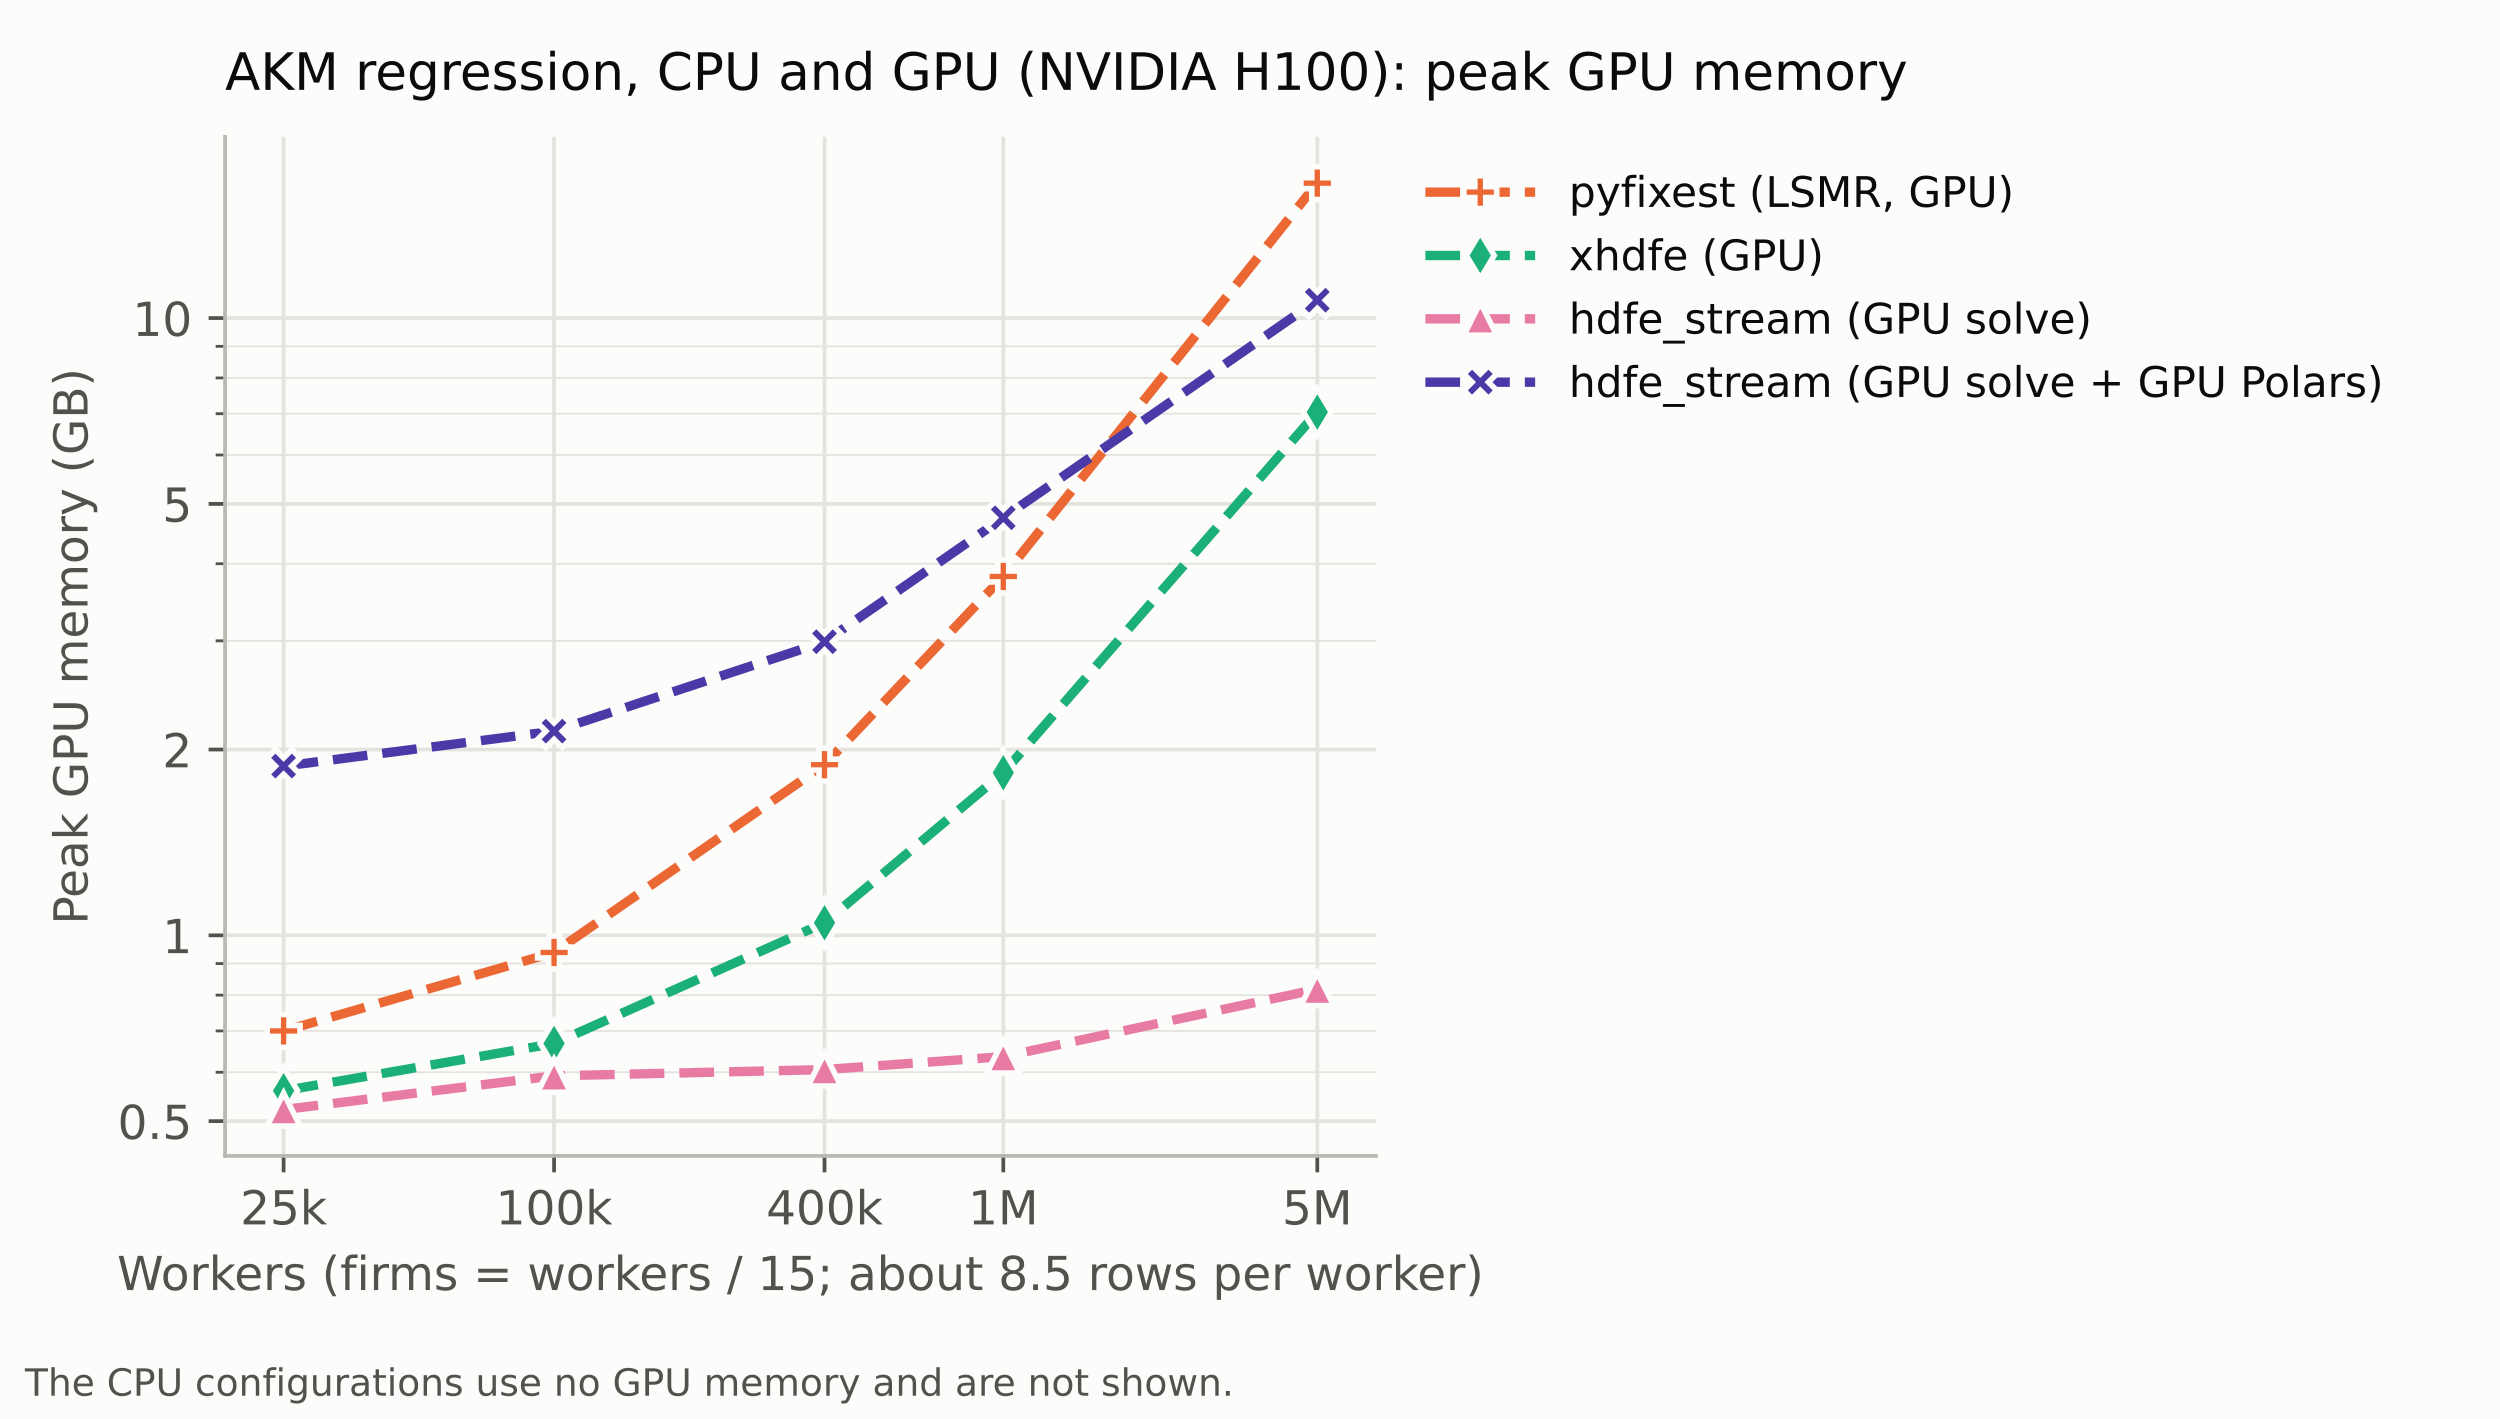
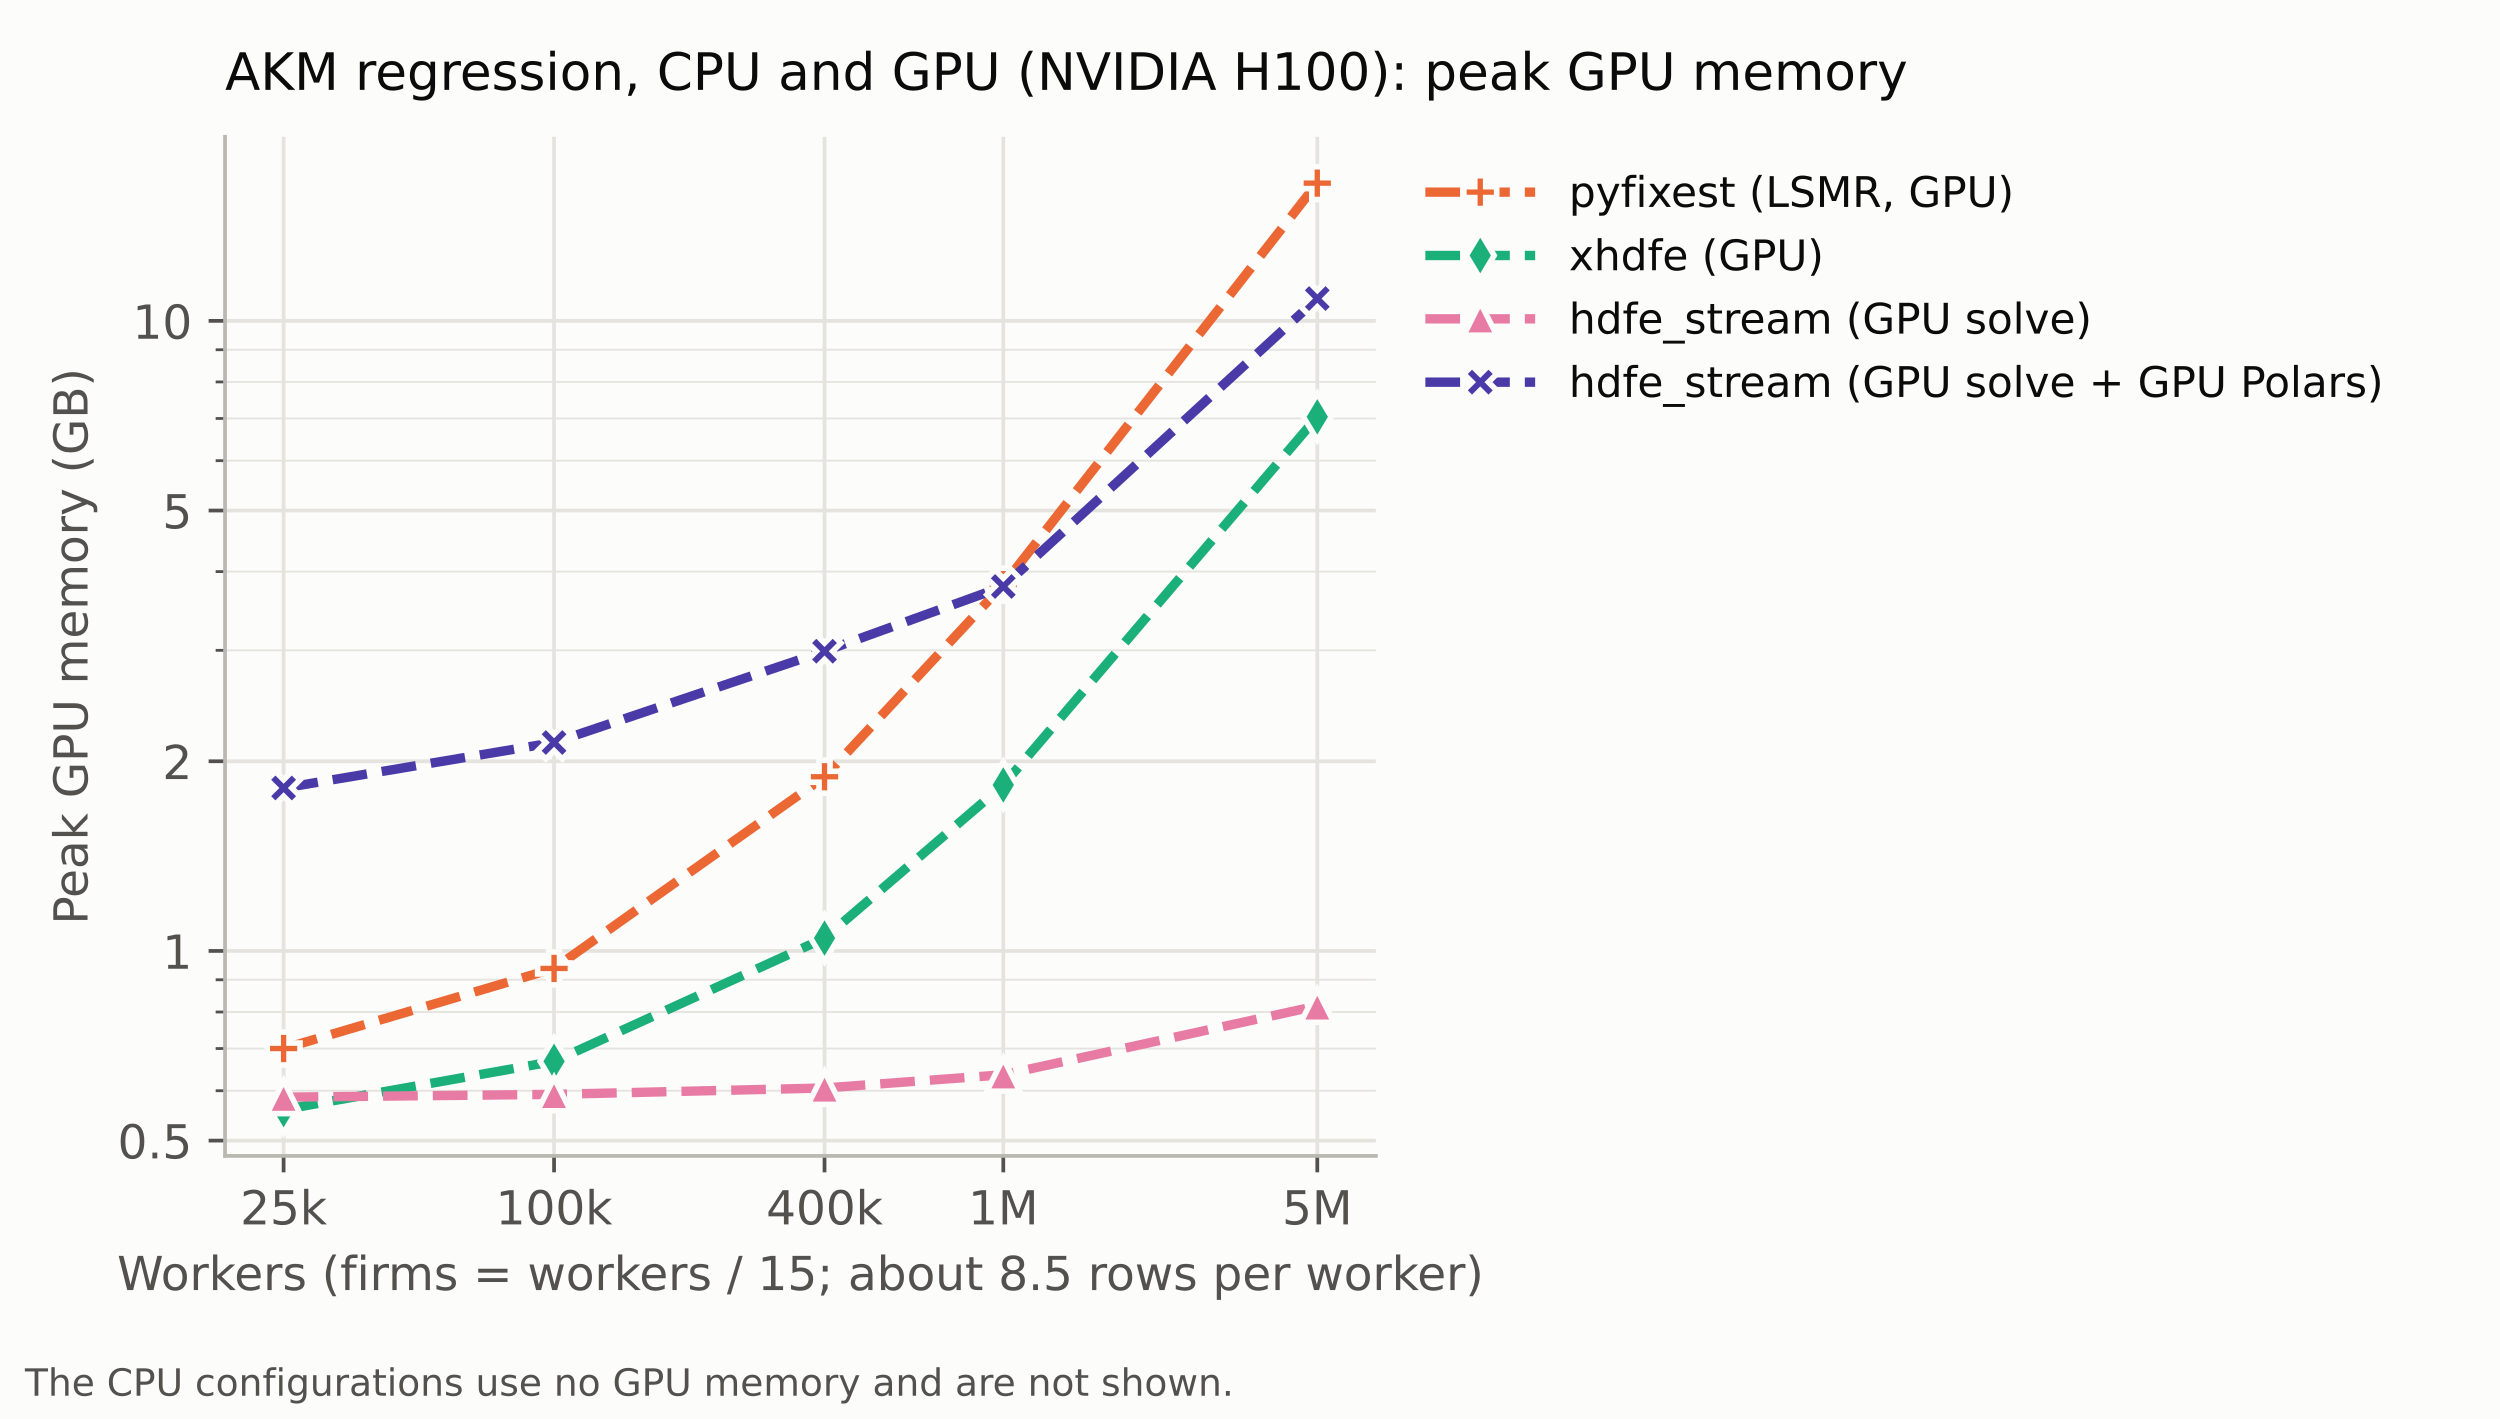
<svg xmlns="http://www.w3.org/2000/svg" xmlns:xlink="http://www.w3.org/1999/xlink" width="532.8pt" height="302.4pt" viewBox="0 0 532.8 302.4" version="1.1">
  <defs>
    <style type="text/css">*{stroke-linejoin: round; stroke-linecap: butt}</style>
  </defs>
  <g id="figure_1">
    <g id="patch_1">
      <path d="M 0 302.4  L 532.8 302.4  L 532.8 0  L 0 0  z " style="fill: #fcfcfb" />
    </g>
    <g id="axes_1">
      <g id="patch_2">
        <path d="M 47.962 246.347  L 293.22 246.347  L 293.22 29.157  L 47.962 29.157  z " style="fill: #fcfcfb" />
      </g>
      <g id="matplotlib.axis_1">
        <g id="xtick_1">
          <g id="line2d_1">
            <path d="M 60.441 246.347  L 60.441 29.157  " clip-path="url(#pf356102066)" style="fill: none; stroke: #e4e3de; stroke-width: 0.8; stroke-linecap: square" />
          </g>
          <g id="line2d_2">
            <defs>
              <path id="m8ed865f432" d="M 0 0  L 0 3.5  " style="stroke: #52514e; stroke-width: 0.8" />
            </defs>
            <g>
              <use xlink:href="#m8ed865f432" x="60.441" y="246.347" style="fill: #52514e; stroke: #52514e; stroke-width: 0.8" />
            </g>
          </g>
          <g id="text_1">
            <text style="font-size: 10px; font-family: 'DejaVu Sans', 'Bitstream Vera Sans', 'Computer Modern Sans Serif', 'Lucida Grande', 'Verdana', 'Geneva', 'Lucid', 'Arial', 'Helvetica', 'Avant Garde', sans-serif; text-anchor: middle; fill: #52514e" x="60.441" y="260.946" transform="rotate(-0 60.44051 260.9457)">25k</text>
          </g>
        </g>
        <g id="xtick_2">
          <g id="line2d_3">
            <path d="M 118.082 246.347  L 118.082 29.157  " clip-path="url(#pf356102066)" style="fill: none; stroke: #e4e3de; stroke-width: 0.8; stroke-linecap: square" />
          </g>
          <g id="line2d_4">
            <g>
              <use xlink:href="#m8ed865f432" x="118.082" y="246.347" style="fill: #52514e; stroke: #52514e; stroke-width: 0.8" />
            </g>
          </g>
          <g id="text_2">
            <text style="font-size: 10px; font-family: 'DejaVu Sans', 'Bitstream Vera Sans', 'Computer Modern Sans Serif', 'Lucida Grande', 'Verdana', 'Geneva', 'Lucid', 'Arial', 'Helvetica', 'Avant Garde', sans-serif; text-anchor: middle; fill: #52514e" x="118.082" y="260.946" transform="rotate(-0 118.0818 260.9457)">100k</text>
          </g>
        </g>
        <g id="xtick_3">
          <g id="line2d_5">
            <path d="M 175.723 246.347  L 175.723 29.157  " clip-path="url(#pf356102066)" style="fill: none; stroke: #e4e3de; stroke-width: 0.8; stroke-linecap: square" />
          </g>
          <g id="line2d_6">
            <g>
              <use xlink:href="#m8ed865f432" x="175.723" y="246.347" style="fill: #52514e; stroke: #52514e; stroke-width: 0.8" />
            </g>
          </g>
          <g id="text_3">
            <text style="font-size: 10px; font-family: 'DejaVu Sans', 'Bitstream Vera Sans', 'Computer Modern Sans Serif', 'Lucida Grande', 'Verdana', 'Geneva', 'Lucid', 'Arial', 'Helvetica', 'Avant Garde', sans-serif; text-anchor: middle; fill: #52514e" x="175.723" y="260.946" transform="rotate(-0 175.7231 260.9457)">400k</text>
          </g>
        </g>
        <g id="xtick_4">
          <g id="line2d_7">
            <path d="M 213.822 246.347  L 213.822 29.157  " clip-path="url(#pf356102066)" style="fill: none; stroke: #e4e3de; stroke-width: 0.8; stroke-linecap: square" />
          </g>
          <g id="line2d_8">
            <g>
              <use xlink:href="#m8ed865f432" x="213.822" y="246.347" style="fill: #52514e; stroke: #52514e; stroke-width: 0.8" />
            </g>
          </g>
          <g id="text_4">
            <text style="font-size: 10px; font-family: 'DejaVu Sans', 'Bitstream Vera Sans', 'Computer Modern Sans Serif', 'Lucida Grande', 'Verdana', 'Geneva', 'Lucid', 'Arial', 'Helvetica', 'Avant Garde', sans-serif; text-anchor: middle; fill: #52514e" x="213.822" y="260.945" transform="rotate(-0 213.8219 260.945)">1M</text>
          </g>
        </g>
        <g id="xtick_5">
          <g id="line2d_9">
            <path d="M 280.741 246.347  L 280.741 29.157  " clip-path="url(#pf356102066)" style="fill: none; stroke: #e4e3de; stroke-width: 0.8; stroke-linecap: square" />
          </g>
          <g id="line2d_10">
            <g>
              <use xlink:href="#m8ed865f432" x="280.741" y="246.347" style="fill: #52514e; stroke: #52514e; stroke-width: 0.8" />
            </g>
          </g>
          <g id="text_5">
            <text style="font-size: 10px; font-family: 'DejaVu Sans', 'Bitstream Vera Sans', 'Computer Modern Sans Serif', 'Lucida Grande', 'Verdana', 'Geneva', 'Lucid', 'Arial', 'Helvetica', 'Avant Garde', sans-serif; text-anchor: middle; fill: #52514e" x="280.741" y="260.945" transform="rotate(-0 280.7414 260.945)">5M</text>
          </g>
        </g>
        <g id="text_6">
          <text style="font-size: 10px; font-family: 'DejaVu Sans', 'Bitstream Vera Sans', 'Computer Modern Sans Serif', 'Lucida Grande', 'Verdana', 'Geneva', 'Lucid', 'Arial', 'Helvetica', 'Avant Garde', sans-serif; text-anchor: middle; fill: #52514e" x="170.591" y="274.947" transform="rotate(-0 170.5909 274.9465)">Workers (firms = workers / 15; about 8.5 rows per worker)</text>
        </g>
      </g>
      <g id="matplotlib.axis_2">
        <g id="ytick_1">
          <g id="line2d_11">
-             <path d="M 47.962 238.935  L 293.22 238.935  " clip-path="url(#pf356102066)" style="fill: none; stroke: #e4e3de; stroke-width: 0.8; stroke-linecap: square" />
+             <path d="M 47.962 243.084  L 293.22 243.084  " clip-path="url(#pf356102066)" style="fill: none; stroke: #e4e3de; stroke-width: 0.8; stroke-linecap: square" />
          </g>
          <g id="line2d_12">
            <defs>
              <path id="mcf4f93b4a9" d="M 0 0  L -3.5 0  " style="stroke: #52514e; stroke-width: 0.8" />
            </defs>
            <g>
-               <use xlink:href="#mcf4f93b4a9" x="47.962" y="238.935" style="fill: #52514e; stroke: #52514e; stroke-width: 0.8" />
+               <use xlink:href="#mcf4f93b4a9" x="47.962" y="243.084" style="fill: #52514e; stroke: #52514e; stroke-width: 0.8" />
            </g>
          </g>
          <g id="text_7">
-             <text style="font-size: 10px; font-family: 'DejaVu Sans', 'Bitstream Vera Sans', 'Computer Modern Sans Serif', 'Lucida Grande', 'Verdana', 'Geneva', 'Lucid', 'Arial', 'Helvetica', 'Avant Garde', sans-serif; text-anchor: end; fill: #52514e" x="40.962" y="242.734" transform="rotate(-0 40.96234 242.7338)">0.5</text>
+             <text style="font-size: 10px; font-family: 'DejaVu Sans', 'Bitstream Vera Sans', 'Computer Modern Sans Serif', 'Lucida Grande', 'Verdana', 'Geneva', 'Lucid', 'Arial', 'Helvetica', 'Avant Garde', sans-serif; text-anchor: end; fill: #52514e" x="40.962" y="246.883" transform="rotate(-0 40.96234 246.8826)">0.5</text>
          </g>
        </g>
        <g id="ytick_2">
          <g id="line2d_13">
-             <path d="M 47.962 199.336  L 293.22 199.336  " clip-path="url(#pf356102066)" style="fill: none; stroke: #e4e3de; stroke-width: 0.8; stroke-linecap: square" />
+             <path d="M 47.962 202.663  L 293.22 202.663  " clip-path="url(#pf356102066)" style="fill: none; stroke: #e4e3de; stroke-width: 0.8; stroke-linecap: square" />
          </g>
          <g id="line2d_14">
            <g>
-               <use xlink:href="#mcf4f93b4a9" x="47.962" y="199.336" style="fill: #52514e; stroke: #52514e; stroke-width: 0.8" />
+               <use xlink:href="#mcf4f93b4a9" x="47.962" y="202.663" style="fill: #52514e; stroke: #52514e; stroke-width: 0.8" />
            </g>
          </g>
          <g id="text_8">
-             <text style="font-size: 10px; font-family: 'DejaVu Sans', 'Bitstream Vera Sans', 'Computer Modern Sans Serif', 'Lucida Grande', 'Verdana', 'Geneva', 'Lucid', 'Arial', 'Helvetica', 'Avant Garde', sans-serif; text-anchor: end; fill: #52514e" x="40.962" y="203.135" transform="rotate(-0 40.96234 203.1348)">1</text>
+             <text style="font-size: 10px; font-family: 'DejaVu Sans', 'Bitstream Vera Sans', 'Computer Modern Sans Serif', 'Lucida Grande', 'Verdana', 'Geneva', 'Lucid', 'Arial', 'Helvetica', 'Avant Garde', sans-serif; text-anchor: end; fill: #52514e" x="40.962" y="206.462" transform="rotate(-0 40.96234 206.4618)">1</text>
          </g>
        </g>
        <g id="ytick_3">
          <g id="line2d_15">
-             <path d="M 47.962 159.737  L 293.22 159.737  " clip-path="url(#pf356102066)" style="fill: none; stroke: #e4e3de; stroke-width: 0.8; stroke-linecap: square" />
+             <path d="M 47.962 162.242  L 293.22 162.242  " clip-path="url(#pf356102066)" style="fill: none; stroke: #e4e3de; stroke-width: 0.8; stroke-linecap: square" />
          </g>
          <g id="line2d_16">
            <g>
-               <use xlink:href="#mcf4f93b4a9" x="47.962" y="159.737" style="fill: #52514e; stroke: #52514e; stroke-width: 0.8" />
+               <use xlink:href="#mcf4f93b4a9" x="47.962" y="162.242" style="fill: #52514e; stroke: #52514e; stroke-width: 0.8" />
            </g>
          </g>
          <g id="text_9">
-             <text style="font-size: 10px; font-family: 'DejaVu Sans', 'Bitstream Vera Sans', 'Computer Modern Sans Serif', 'Lucida Grande', 'Verdana', 'Geneva', 'Lucid', 'Arial', 'Helvetica', 'Avant Garde', sans-serif; text-anchor: end; fill: #52514e" x="40.962" y="163.536" transform="rotate(-0 40.96234 163.5358)">2</text>
+             <text style="font-size: 10px; font-family: 'DejaVu Sans', 'Bitstream Vera Sans', 'Computer Modern Sans Serif', 'Lucida Grande', 'Verdana', 'Geneva', 'Lucid', 'Arial', 'Helvetica', 'Avant Garde', sans-serif; text-anchor: end; fill: #52514e" x="40.962" y="166.041" transform="rotate(-0 40.96234 166.0409)">2</text>
          </g>
        </g>
        <g id="ytick_4">
          <g id="line2d_17">
-             <path d="M 47.962 107.39  L 293.22 107.39  " clip-path="url(#pf356102066)" style="fill: none; stroke: #e4e3de; stroke-width: 0.8; stroke-linecap: square" />
+             <path d="M 47.962 108.809  L 293.22 108.809  " clip-path="url(#pf356102066)" style="fill: none; stroke: #e4e3de; stroke-width: 0.8; stroke-linecap: square" />
          </g>
          <g id="line2d_18">
            <g>
-               <use xlink:href="#mcf4f93b4a9" x="47.962" y="107.39" style="fill: #52514e; stroke: #52514e; stroke-width: 0.8" />
+               <use xlink:href="#mcf4f93b4a9" x="47.962" y="108.809" style="fill: #52514e; stroke: #52514e; stroke-width: 0.8" />
            </g>
          </g>
          <g id="text_10">
-             <text style="font-size: 10px; font-family: 'DejaVu Sans', 'Bitstream Vera Sans', 'Computer Modern Sans Serif', 'Lucida Grande', 'Verdana', 'Geneva', 'Lucid', 'Arial', 'Helvetica', 'Avant Garde', sans-serif; text-anchor: end; fill: #52514e" x="40.962" y="111.189" transform="rotate(-0 40.96234 111.1887)">5</text>
+             <text style="font-size: 10px; font-family: 'DejaVu Sans', 'Bitstream Vera Sans', 'Computer Modern Sans Serif', 'Lucida Grande', 'Verdana', 'Geneva', 'Lucid', 'Arial', 'Helvetica', 'Avant Garde', sans-serif; text-anchor: end; fill: #52514e" x="40.962" y="112.607" transform="rotate(-0 40.96234 112.6074)">5</text>
          </g>
        </g>
        <g id="ytick_5">
          <g id="line2d_19">
-             <path d="M 47.962 67.791  L 293.22 67.791  " clip-path="url(#pf356102066)" style="fill: none; stroke: #e4e3de; stroke-width: 0.8; stroke-linecap: square" />
+             <path d="M 47.962 68.388  L 293.22 68.388  " clip-path="url(#pf356102066)" style="fill: none; stroke: #e4e3de; stroke-width: 0.8; stroke-linecap: square" />
          </g>
          <g id="line2d_20">
            <g>
-               <use xlink:href="#mcf4f93b4a9" x="47.962" y="67.791" style="fill: #52514e; stroke: #52514e; stroke-width: 0.8" />
+               <use xlink:href="#mcf4f93b4a9" x="47.962" y="68.388" style="fill: #52514e; stroke: #52514e; stroke-width: 0.8" />
            </g>
          </g>
          <g id="text_11">
-             <text style="font-size: 10px; font-family: 'DejaVu Sans', 'Bitstream Vera Sans', 'Computer Modern Sans Serif', 'Lucida Grande', 'Verdana', 'Geneva', 'Lucid', 'Arial', 'Helvetica', 'Avant Garde', sans-serif; text-anchor: end; fill: #52514e" x="40.962" y="71.59" transform="rotate(-0 40.96234 71.58962)">10</text>
+             <text style="font-size: 10px; font-family: 'DejaVu Sans', 'Bitstream Vera Sans', 'Computer Modern Sans Serif', 'Lucida Grande', 'Verdana', 'Geneva', 'Lucid', 'Arial', 'Helvetica', 'Avant Garde', sans-serif; text-anchor: end; fill: #52514e" x="40.962" y="72.187" transform="rotate(-0 40.96234 72.18653)">10</text>
          </g>
        </g>
        <g id="ytick_6">
          <g id="line2d_21">
-             <path d="M 47.962 228.519  L 293.22 228.519  " clip-path="url(#pf356102066)" style="fill: none; stroke: #e4e3de; stroke-width: 0.4; stroke-linecap: square" />
+             <path d="M 47.962 232.452  L 293.22 232.452  " clip-path="url(#pf356102066)" style="fill: none; stroke: #e4e3de; stroke-width: 0.4; stroke-linecap: square" />
          </g>
          <g id="line2d_22">
            <defs>
              <path id="mec2caca15e" d="M 0 0  L -2 0  " style="stroke: #52514e; stroke-width: 0.6" />
            </defs>
            <g>
-               <use xlink:href="#mec2caca15e" x="47.962" y="228.519" style="fill: #52514e; stroke: #52514e; stroke-width: 0.6" />
+               <use xlink:href="#mec2caca15e" x="47.962" y="232.452" style="fill: #52514e; stroke: #52514e; stroke-width: 0.6" />
            </g>
          </g>
        </g>
        <g id="ytick_7">
          <g id="line2d_23">
-             <path d="M 47.962 219.713  L 293.22 219.713  " clip-path="url(#pf356102066)" style="fill: none; stroke: #e4e3de; stroke-width: 0.4; stroke-linecap: square" />
+             <path d="M 47.962 223.462  L 293.22 223.462  " clip-path="url(#pf356102066)" style="fill: none; stroke: #e4e3de; stroke-width: 0.4; stroke-linecap: square" />
          </g>
          <g id="line2d_24">
            <g>
-               <use xlink:href="#mec2caca15e" x="47.962" y="219.713" style="fill: #52514e; stroke: #52514e; stroke-width: 0.6" />
+               <use xlink:href="#mec2caca15e" x="47.962" y="223.462" style="fill: #52514e; stroke: #52514e; stroke-width: 0.6" />
            </g>
          </g>
        </g>
        <g id="ytick_8">
          <g id="line2d_25">
-             <path d="M 47.962 212.084  L 293.22 212.084  " clip-path="url(#pf356102066)" style="fill: none; stroke: #e4e3de; stroke-width: 0.4; stroke-linecap: square" />
+             <path d="M 47.962 215.676  L 293.22 215.676  " clip-path="url(#pf356102066)" style="fill: none; stroke: #e4e3de; stroke-width: 0.4; stroke-linecap: square" />
          </g>
          <g id="line2d_26">
            <g>
-               <use xlink:href="#mec2caca15e" x="47.962" y="212.084" style="fill: #52514e; stroke: #52514e; stroke-width: 0.6" />
+               <use xlink:href="#mec2caca15e" x="47.962" y="215.676" style="fill: #52514e; stroke: #52514e; stroke-width: 0.6" />
            </g>
          </g>
        </g>
        <g id="ytick_9">
          <g id="line2d_27">
-             <path d="M 47.962 205.355  L 293.22 205.355  " clip-path="url(#pf356102066)" style="fill: none; stroke: #e4e3de; stroke-width: 0.4; stroke-linecap: square" />
+             <path d="M 47.962 208.807  L 293.22 208.807  " clip-path="url(#pf356102066)" style="fill: none; stroke: #e4e3de; stroke-width: 0.4; stroke-linecap: square" />
          </g>
          <g id="line2d_28">
            <g>
-               <use xlink:href="#mec2caca15e" x="47.962" y="205.355" style="fill: #52514e; stroke: #52514e; stroke-width: 0.6" />
+               <use xlink:href="#mec2caca15e" x="47.962" y="208.807" style="fill: #52514e; stroke: #52514e; stroke-width: 0.6" />
            </g>
          </g>
        </g>
        <g id="ytick_10">
          <g id="line2d_29">
-             <path d="M 47.962 136.573  L 293.22 136.573  " clip-path="url(#pf356102066)" style="fill: none; stroke: #e4e3de; stroke-width: 0.4; stroke-linecap: square" />
+             <path d="M 47.962 138.597  L 293.22 138.597  " clip-path="url(#pf356102066)" style="fill: none; stroke: #e4e3de; stroke-width: 0.4; stroke-linecap: square" />
          </g>
          <g id="line2d_30">
            <g>
-               <use xlink:href="#mec2caca15e" x="47.962" y="136.573" style="fill: #52514e; stroke: #52514e; stroke-width: 0.6" />
+               <use xlink:href="#mec2caca15e" x="47.962" y="138.597" style="fill: #52514e; stroke: #52514e; stroke-width: 0.6" />
            </g>
          </g>
        </g>
        <g id="ytick_11">
          <g id="line2d_31">
-             <path d="M 47.962 120.138  L 293.22 120.138  " clip-path="url(#pf356102066)" style="fill: none; stroke: #e4e3de; stroke-width: 0.4; stroke-linecap: square" />
+             <path d="M 47.962 121.821  L 293.22 121.821  " clip-path="url(#pf356102066)" style="fill: none; stroke: #e4e3de; stroke-width: 0.4; stroke-linecap: square" />
          </g>
          <g id="line2d_32">
            <g>
-               <use xlink:href="#mec2caca15e" x="47.962" y="120.138" style="fill: #52514e; stroke: #52514e; stroke-width: 0.6" />
+               <use xlink:href="#mec2caca15e" x="47.962" y="121.821" style="fill: #52514e; stroke: #52514e; stroke-width: 0.6" />
            </g>
          </g>
        </g>
        <g id="ytick_12">
          <g id="line2d_33">
-             <path d="M 47.962 96.974  L 293.22 96.974  " clip-path="url(#pf356102066)" style="fill: none; stroke: #e4e3de; stroke-width: 0.4; stroke-linecap: square" />
+             <path d="M 47.962 98.176  L 293.22 98.176  " clip-path="url(#pf356102066)" style="fill: none; stroke: #e4e3de; stroke-width: 0.4; stroke-linecap: square" />
          </g>
          <g id="line2d_34">
            <g>
-               <use xlink:href="#mec2caca15e" x="47.962" y="96.974" style="fill: #52514e; stroke: #52514e; stroke-width: 0.6" />
+               <use xlink:href="#mec2caca15e" x="47.962" y="98.176" style="fill: #52514e; stroke: #52514e; stroke-width: 0.6" />
            </g>
          </g>
        </g>
        <g id="ytick_13">
          <g id="line2d_35">
-             <path d="M 47.962 88.167  L 293.22 88.167  " clip-path="url(#pf356102066)" style="fill: none; stroke: #e4e3de; stroke-width: 0.4; stroke-linecap: square" />
+             <path d="M 47.962 89.187  L 293.22 89.187  " clip-path="url(#pf356102066)" style="fill: none; stroke: #e4e3de; stroke-width: 0.4; stroke-linecap: square" />
          </g>
          <g id="line2d_36">
            <g>
-               <use xlink:href="#mec2caca15e" x="47.962" y="88.167" style="fill: #52514e; stroke: #52514e; stroke-width: 0.6" />
+               <use xlink:href="#mec2caca15e" x="47.962" y="89.187" style="fill: #52514e; stroke: #52514e; stroke-width: 0.6" />
            </g>
          </g>
        </g>
        <g id="ytick_14">
          <g id="line2d_37">
-             <path d="M 47.962 80.539  L 293.22 80.539  " clip-path="url(#pf356102066)" style="fill: none; stroke: #e4e3de; stroke-width: 0.4; stroke-linecap: square" />
+             <path d="M 47.962 81.4  L 293.22 81.4  " clip-path="url(#pf356102066)" style="fill: none; stroke: #e4e3de; stroke-width: 0.4; stroke-linecap: square" />
          </g>
          <g id="line2d_38">
            <g>
-               <use xlink:href="#mec2caca15e" x="47.962" y="80.539" style="fill: #52514e; stroke: #52514e; stroke-width: 0.6" />
+               <use xlink:href="#mec2caca15e" x="47.962" y="81.4" style="fill: #52514e; stroke: #52514e; stroke-width: 0.6" />
            </g>
          </g>
        </g>
        <g id="ytick_15">
          <g id="line2d_39">
-             <path d="M 47.962 73.81  L 293.22 73.81  " clip-path="url(#pf356102066)" style="fill: none; stroke: #e4e3de; stroke-width: 0.4; stroke-linecap: square" />
+             <path d="M 47.962 74.532  L 293.22 74.532  " clip-path="url(#pf356102066)" style="fill: none; stroke: #e4e3de; stroke-width: 0.4; stroke-linecap: square" />
          </g>
          <g id="line2d_40">
            <g>
-               <use xlink:href="#mec2caca15e" x="47.962" y="73.81" style="fill: #52514e; stroke: #52514e; stroke-width: 0.6" />
+               <use xlink:href="#mec2caca15e" x="47.962" y="74.532" style="fill: #52514e; stroke: #52514e; stroke-width: 0.6" />
            </g>
          </g>
        </g>
        <g id="text_12">
          <text style="font-size: 10px; font-family: 'DejaVu Sans', 'Bitstream Vera Sans', 'Computer Modern Sans Serif', 'Lucida Grande', 'Verdana', 'Geneva', 'Lucid', 'Arial', 'Helvetica', 'Avant Garde', sans-serif; text-anchor: middle; fill: #52514e" x="18.657" y="137.752" transform="rotate(-90 18.65687 137.7524)">Peak GPU memory (GB)</text>
        </g>
      </g>
      <g id="patch_3">
        <path d="M 47.962 246.347  L 47.962 29.157  " style="fill: none; stroke: #b9b8b1; stroke-width: 0.8; stroke-linejoin: miter; stroke-linecap: square" />
      </g>
      <g id="patch_4">
        <path d="M 47.962 246.347  L 293.22 246.347  " style="fill: none; stroke: #b9b8b1; stroke-width: 0.8; stroke-linejoin: miter; stroke-linecap: square" />
      </g>
      <g id="line2d_41">
-         <path d="M 60.441 219.713  L 118.082 202.993  L 175.723 162.969  L 213.822 122.858  L 280.741 39.03  " clip-path="url(#pf356102066)" style="fill: none; stroke-dasharray: 7.4,3.2; stroke-dashoffset: 0; stroke: #eb6834; stroke-width: 2" />
+         <path d="M 60.441 223.462  L 118.082 206.395  L 175.723 165.541  L 213.822 124.598  L 280.741 39.03  " clip-path="url(#pf356102066)" style="fill: none; stroke-dasharray: 7.4,3.2; stroke-dashoffset: 0; stroke: #eb6834; stroke-width: 2" />
        <defs>
          <path id="m97d5aad50e" d="M -1.167 3.5  L 1.167 3.5  L 1.167 1.167  L 3.5 1.167  L 3.5 -1.167  L 1.167 -1.167  L 1.167 -3.5  L -1.167 -3.5  L -1.167 -1.167  L -3.5 -1.167  L -3.5 1.167  L -1.167 1.167  z " style="stroke: #fcfcfb; stroke-width: 1.2; stroke-linejoin: miter" />
        </defs>
        <g clip-path="url(#pf356102066)">
-           <use xlink:href="#m97d5aad50e" x="60.441" y="219.713" style="fill: #eb6834; stroke: #fcfcfb; stroke-width: 1.2; stroke-linejoin: miter" />
-           <use xlink:href="#m97d5aad50e" x="118.082" y="202.993" style="fill: #eb6834; stroke: #fcfcfb; stroke-width: 1.2; stroke-linejoin: miter" />
-           <use xlink:href="#m97d5aad50e" x="175.723" y="162.969" style="fill: #eb6834; stroke: #fcfcfb; stroke-width: 1.2; stroke-linejoin: miter" />
-           <use xlink:href="#m97d5aad50e" x="213.822" y="122.858" style="fill: #eb6834; stroke: #fcfcfb; stroke-width: 1.2; stroke-linejoin: miter" />
+           <use xlink:href="#m97d5aad50e" x="60.441" y="223.462" style="fill: #eb6834; stroke: #fcfcfb; stroke-width: 1.2; stroke-linejoin: miter" />
+           <use xlink:href="#m97d5aad50e" x="118.082" y="206.395" style="fill: #eb6834; stroke: #fcfcfb; stroke-width: 1.2; stroke-linejoin: miter" />
+           <use xlink:href="#m97d5aad50e" x="175.723" y="165.541" style="fill: #eb6834; stroke: #fcfcfb; stroke-width: 1.2; stroke-linejoin: miter" />
+           <use xlink:href="#m97d5aad50e" x="213.822" y="124.598" style="fill: #eb6834; stroke: #fcfcfb; stroke-width: 1.2; stroke-linejoin: miter" />
          <use xlink:href="#m97d5aad50e" x="280.741" y="39.03" style="fill: #eb6834; stroke: #fcfcfb; stroke-width: 1.2; stroke-linejoin: miter" />
        </g>
      </g>
      <g id="line2d_42">
-         <path d="M 60.441 232.461  L 118.082 222.386  L 175.723 196.658  L 213.822 164.687  L 280.741 87.826  " clip-path="url(#pf356102066)" style="fill: none; stroke-dasharray: 7.4,3.2; stroke-dashoffset: 0; stroke: #1baf7a; stroke-width: 2" />
+         <path d="M 60.441 236.475  L 118.082 226.191  L 175.723 199.929  L 213.822 167.295  L 280.741 88.838  " clip-path="url(#pf356102066)" style="fill: none; stroke-dasharray: 7.4,3.2; stroke-dashoffset: 0; stroke: #1baf7a; stroke-width: 2" />
        <defs>
          <path id="m151dc466b5" d="M -0 4.95  L 2.97 0  L 0 -4.95  L -2.97 -0  z " style="stroke: #fcfcfb; stroke-width: 1.2; stroke-linejoin: miter" />
        </defs>
        <g clip-path="url(#pf356102066)">
-           <use xlink:href="#m151dc466b5" x="60.441" y="232.461" style="fill: #1baf7a; stroke: #fcfcfb; stroke-width: 1.2; stroke-linejoin: miter" />
-           <use xlink:href="#m151dc466b5" x="118.082" y="222.386" style="fill: #1baf7a; stroke: #fcfcfb; stroke-width: 1.2; stroke-linejoin: miter" />
-           <use xlink:href="#m151dc466b5" x="175.723" y="196.658" style="fill: #1baf7a; stroke: #fcfcfb; stroke-width: 1.2; stroke-linejoin: miter" />
-           <use xlink:href="#m151dc466b5" x="213.822" y="164.687" style="fill: #1baf7a; stroke: #fcfcfb; stroke-width: 1.2; stroke-linejoin: miter" />
-           <use xlink:href="#m151dc466b5" x="280.741" y="87.826" style="fill: #1baf7a; stroke: #fcfcfb; stroke-width: 1.2; stroke-linejoin: miter" />
+           <use xlink:href="#m151dc466b5" x="60.441" y="236.475" style="fill: #1baf7a; stroke: #fcfcfb; stroke-width: 1.2; stroke-linejoin: miter" />
+           <use xlink:href="#m151dc466b5" x="118.082" y="226.191" style="fill: #1baf7a; stroke: #fcfcfb; stroke-width: 1.2; stroke-linejoin: miter" />
+           <use xlink:href="#m151dc466b5" x="175.723" y="199.929" style="fill: #1baf7a; stroke: #fcfcfb; stroke-width: 1.2; stroke-linejoin: miter" />
+           <use xlink:href="#m151dc466b5" x="213.822" y="167.295" style="fill: #1baf7a; stroke: #fcfcfb; stroke-width: 1.2; stroke-linejoin: miter" />
+           <use xlink:href="#m151dc466b5" x="280.741" y="88.838" style="fill: #1baf7a; stroke: #fcfcfb; stroke-width: 1.2; stroke-linejoin: miter" />
        </g>
      </g>
      <g id="line2d_43">
-         <path d="M 60.441 236.475  L 118.082 229.286  L 175.723 227.951  L 213.822 225.19  L 280.741 210.813  " clip-path="url(#pf356102066)" style="fill: none; stroke-dasharray: 7.4,3.2; stroke-dashoffset: 0; stroke: #e87ba4; stroke-width: 2" />
+         <path d="M 60.441 233.829  L 118.082 233.234  L 175.723 231.871  L 213.822 229.054  L 280.741 214.378  " clip-path="url(#pf356102066)" style="fill: none; stroke-dasharray: 7.4,3.2; stroke-dashoffset: 0; stroke: #e87ba4; stroke-width: 2" />
        <defs>
          <path id="mac5e665253" d="M 0 -3.5  L -3.5 3.5  L 3.5 3.5  z " style="stroke: #fcfcfb; stroke-width: 1.2; stroke-linejoin: miter" />
        </defs>
        <g clip-path="url(#pf356102066)">
-           <use xlink:href="#mac5e665253" x="60.441" y="236.475" style="fill: #e87ba4; stroke: #fcfcfb; stroke-width: 1.2; stroke-linejoin: miter" />
-           <use xlink:href="#mac5e665253" x="118.082" y="229.286" style="fill: #e87ba4; stroke: #fcfcfb; stroke-width: 1.2; stroke-linejoin: miter" />
-           <use xlink:href="#mac5e665253" x="175.723" y="227.951" style="fill: #e87ba4; stroke: #fcfcfb; stroke-width: 1.2; stroke-linejoin: miter" />
-           <use xlink:href="#mac5e665253" x="213.822" y="225.19" style="fill: #e87ba4; stroke: #fcfcfb; stroke-width: 1.2; stroke-linejoin: miter" />
-           <use xlink:href="#mac5e665253" x="280.741" y="210.813" style="fill: #e87ba4; stroke: #fcfcfb; stroke-width: 1.2; stroke-linejoin: miter" />
+           <use xlink:href="#mac5e665253" x="60.441" y="233.829" style="fill: #e87ba4; stroke: #fcfcfb; stroke-width: 1.2; stroke-linejoin: miter" />
+           <use xlink:href="#mac5e665253" x="118.082" y="233.234" style="fill: #e87ba4; stroke: #fcfcfb; stroke-width: 1.2; stroke-linejoin: miter" />
+           <use xlink:href="#mac5e665253" x="175.723" y="231.871" style="fill: #e87ba4; stroke: #fcfcfb; stroke-width: 1.2; stroke-linejoin: miter" />
+           <use xlink:href="#mac5e665253" x="213.822" y="229.054" style="fill: #e87ba4; stroke: #fcfcfb; stroke-width: 1.2; stroke-linejoin: miter" />
+           <use xlink:href="#mac5e665253" x="280.741" y="214.378" style="fill: #e87ba4; stroke: #fcfcfb; stroke-width: 1.2; stroke-linejoin: miter" />
        </g>
      </g>
      <g id="line2d_44">
-         <path d="M 60.441 163.272  L 118.082 155.818  L 175.723 136.764  L 213.822 110.344  L 280.741 63.979  " clip-path="url(#pf356102066)" style="fill: none; stroke-dasharray: 7.4,3.2; stroke-dashoffset: 0; stroke: #4a3aa7; stroke-width: 2" />
+         <path d="M 60.441 167.934  L 118.082 158.242  L 175.723 138.792  L 213.822 124.997  L 280.741 63.63  " clip-path="url(#pf356102066)" style="fill: none; stroke-dasharray: 7.4,3.2; stroke-dashoffset: 0; stroke: #4a3aa7; stroke-width: 2" />
        <defs>
          <path id="m1806be16ce" d="M -1.75 3.5  L 0 1.75  L 1.75 3.5  L 3.5 1.75  L 1.75 0  L 3.5 -1.75  L 1.75 -3.5  L 0 -1.75  L -1.75 -3.5  L -3.5 -1.75  L -1.75 0  L -3.5 1.75  z " style="stroke: #fcfcfb; stroke-width: 1.2; stroke-linejoin: miter" />
        </defs>
        <g clip-path="url(#pf356102066)">
-           <use xlink:href="#m1806be16ce" x="60.441" y="163.272" style="fill: #4a3aa7; stroke: #fcfcfb; stroke-width: 1.2; stroke-linejoin: miter" />
-           <use xlink:href="#m1806be16ce" x="118.082" y="155.818" style="fill: #4a3aa7; stroke: #fcfcfb; stroke-width: 1.2; stroke-linejoin: miter" />
-           <use xlink:href="#m1806be16ce" x="175.723" y="136.764" style="fill: #4a3aa7; stroke: #fcfcfb; stroke-width: 1.2; stroke-linejoin: miter" />
-           <use xlink:href="#m1806be16ce" x="213.822" y="110.344" style="fill: #4a3aa7; stroke: #fcfcfb; stroke-width: 1.2; stroke-linejoin: miter" />
-           <use xlink:href="#m1806be16ce" x="280.741" y="63.979" style="fill: #4a3aa7; stroke: #fcfcfb; stroke-width: 1.2; stroke-linejoin: miter" />
+           <use xlink:href="#m1806be16ce" x="60.441" y="167.934" style="fill: #4a3aa7; stroke: #fcfcfb; stroke-width: 1.2; stroke-linejoin: miter" />
+           <use xlink:href="#m1806be16ce" x="118.082" y="158.242" style="fill: #4a3aa7; stroke: #fcfcfb; stroke-width: 1.2; stroke-linejoin: miter" />
+           <use xlink:href="#m1806be16ce" x="175.723" y="138.792" style="fill: #4a3aa7; stroke: #fcfcfb; stroke-width: 1.2; stroke-linejoin: miter" />
+           <use xlink:href="#m1806be16ce" x="213.822" y="124.997" style="fill: #4a3aa7; stroke: #fcfcfb; stroke-width: 1.2; stroke-linejoin: miter" />
+           <use xlink:href="#m1806be16ce" x="280.741" y="63.63" style="fill: #4a3aa7; stroke: #fcfcfb; stroke-width: 1.2; stroke-linejoin: miter" />
        </g>
      </g>
      <g id="text_13">
        <text style="font-size: 11px; font-family: 'DejaVu Sans', 'Bitstream Vera Sans', 'Computer Modern Sans Serif', 'Lucida Grande', 'Verdana', 'Geneva', 'Lucid', 'Arial', 'Helvetica', 'Avant Garde', sans-serif; text-anchor: start; fill: #0b0b0b" x="47.962" y="19.157" transform="rotate(-0 47.96234 19.15742)">AKM regression, CPU and GPU (NVIDIA H100): peak GPU memory</text>
      </g>
      <g id="legend_1">
        <g id="line2d_45">
          <path d="M 303.772 40.946  L 315.472 40.946  L 327.172 40.946  " style="fill: none; stroke-dasharray: 7.4,3.2; stroke-dashoffset: 0; stroke: #eb6834; stroke-width: 2" />
          <g>
            <use xlink:href="#m97d5aad50e" x="315.472" y="40.946" style="fill: #eb6834; stroke: #fcfcfb; stroke-width: 1.2; stroke-linejoin: miter" />
          </g>
        </g>
        <g id="text_14">
          <text style="font-size: 9px; font-family: 'DejaVu Sans', 'Bitstream Vera Sans', 'Computer Modern Sans Serif', 'Lucida Grande', 'Verdana', 'Geneva', 'Lucid', 'Arial', 'Helvetica', 'Avant Garde', sans-serif; text-anchor: start; fill: #0b0b0b" x="334.372" y="44.096" transform="rotate(-0 334.3721 44.09602)">pyfixest (LSMR, GPU)</text>
        </g>
        <g id="line2d_46">
          <path d="M 303.772 54.447  L 315.472 54.447  L 327.172 54.447  " style="fill: none; stroke-dasharray: 7.4,3.2; stroke-dashoffset: 0; stroke: #1baf7a; stroke-width: 2" />
          <g>
            <use xlink:href="#m151dc466b5" x="315.472" y="54.447" style="fill: #1baf7a; stroke: #fcfcfb; stroke-width: 1.2; stroke-linejoin: miter" />
          </g>
        </g>
        <g id="text_15">
          <text style="font-size: 9px; font-family: 'DejaVu Sans', 'Bitstream Vera Sans', 'Computer Modern Sans Serif', 'Lucida Grande', 'Verdana', 'Geneva', 'Lucid', 'Arial', 'Helvetica', 'Avant Garde', sans-serif; text-anchor: start; fill: #0b0b0b" x="334.372" y="57.597" transform="rotate(-0 334.3721 57.59672)">xhdfe (GPU)</text>
        </g>
        <g id="line2d_47">
          <path d="M 303.772 67.947  L 315.472 67.947  L 327.172 67.947  " style="fill: none; stroke-dasharray: 7.4,3.2; stroke-dashoffset: 0; stroke: #e87ba4; stroke-width: 2" />
          <g>
            <use xlink:href="#mac5e665253" x="315.472" y="67.947" style="fill: #e87ba4; stroke: #fcfcfb; stroke-width: 1.2; stroke-linejoin: miter" />
          </g>
        </g>
        <g id="text_16">
          <text style="font-size: 9px; font-family: 'DejaVu Sans', 'Bitstream Vera Sans', 'Computer Modern Sans Serif', 'Lucida Grande', 'Verdana', 'Geneva', 'Lucid', 'Arial', 'Helvetica', 'Avant Garde', sans-serif; text-anchor: start; fill: #0b0b0b" x="334.372" y="71.097" transform="rotate(-0 334.3721 71.09742)">hdfe_stream (GPU solve)</text>
        </g>
        <g id="line2d_48">
          <path d="M 303.772 81.448  L 315.472 81.448  L 327.172 81.448  " style="fill: none; stroke-dasharray: 7.4,3.2; stroke-dashoffset: 0; stroke: #4a3aa7; stroke-width: 2" />
          <g>
            <use xlink:href="#m1806be16ce" x="315.472" y="81.448" style="fill: #4a3aa7; stroke: #fcfcfb; stroke-width: 1.2; stroke-linejoin: miter" />
          </g>
        </g>
        <g id="text_17">
          <text style="font-size: 9px; font-family: 'DejaVu Sans', 'Bitstream Vera Sans', 'Computer Modern Sans Serif', 'Lucida Grande', 'Verdana', 'Geneva', 'Lucid', 'Arial', 'Helvetica', 'Avant Garde', sans-serif; text-anchor: start; fill: #0b0b0b" x="334.372" y="84.598" transform="rotate(-0 334.3721 84.59812)">hdfe_stream (GPU solve + GPU Polars)</text>
        </g>
      </g>
    </g>
    <g id="text_18">
      <text style="font-size: 8px; font-family: 'DejaVu Sans', 'Bitstream Vera Sans', 'Computer Modern Sans Serif', 'Lucida Grande', 'Verdana', 'Geneva', 'Lucid', 'Arial', 'Helvetica', 'Avant Garde', sans-serif; text-anchor: start; fill: #52514e" x="5.328" y="297.454" transform="rotate(-0 5.328 297.4541)">The CPU configurations use no GPU memory and are not shown.</text>
    </g>
  </g>
  <defs>
    <clipPath id="pf356102066">
      <rect x="47.962" y="29.157" width="245.257" height="217.19" />
    </clipPath>
  </defs>
</svg>
